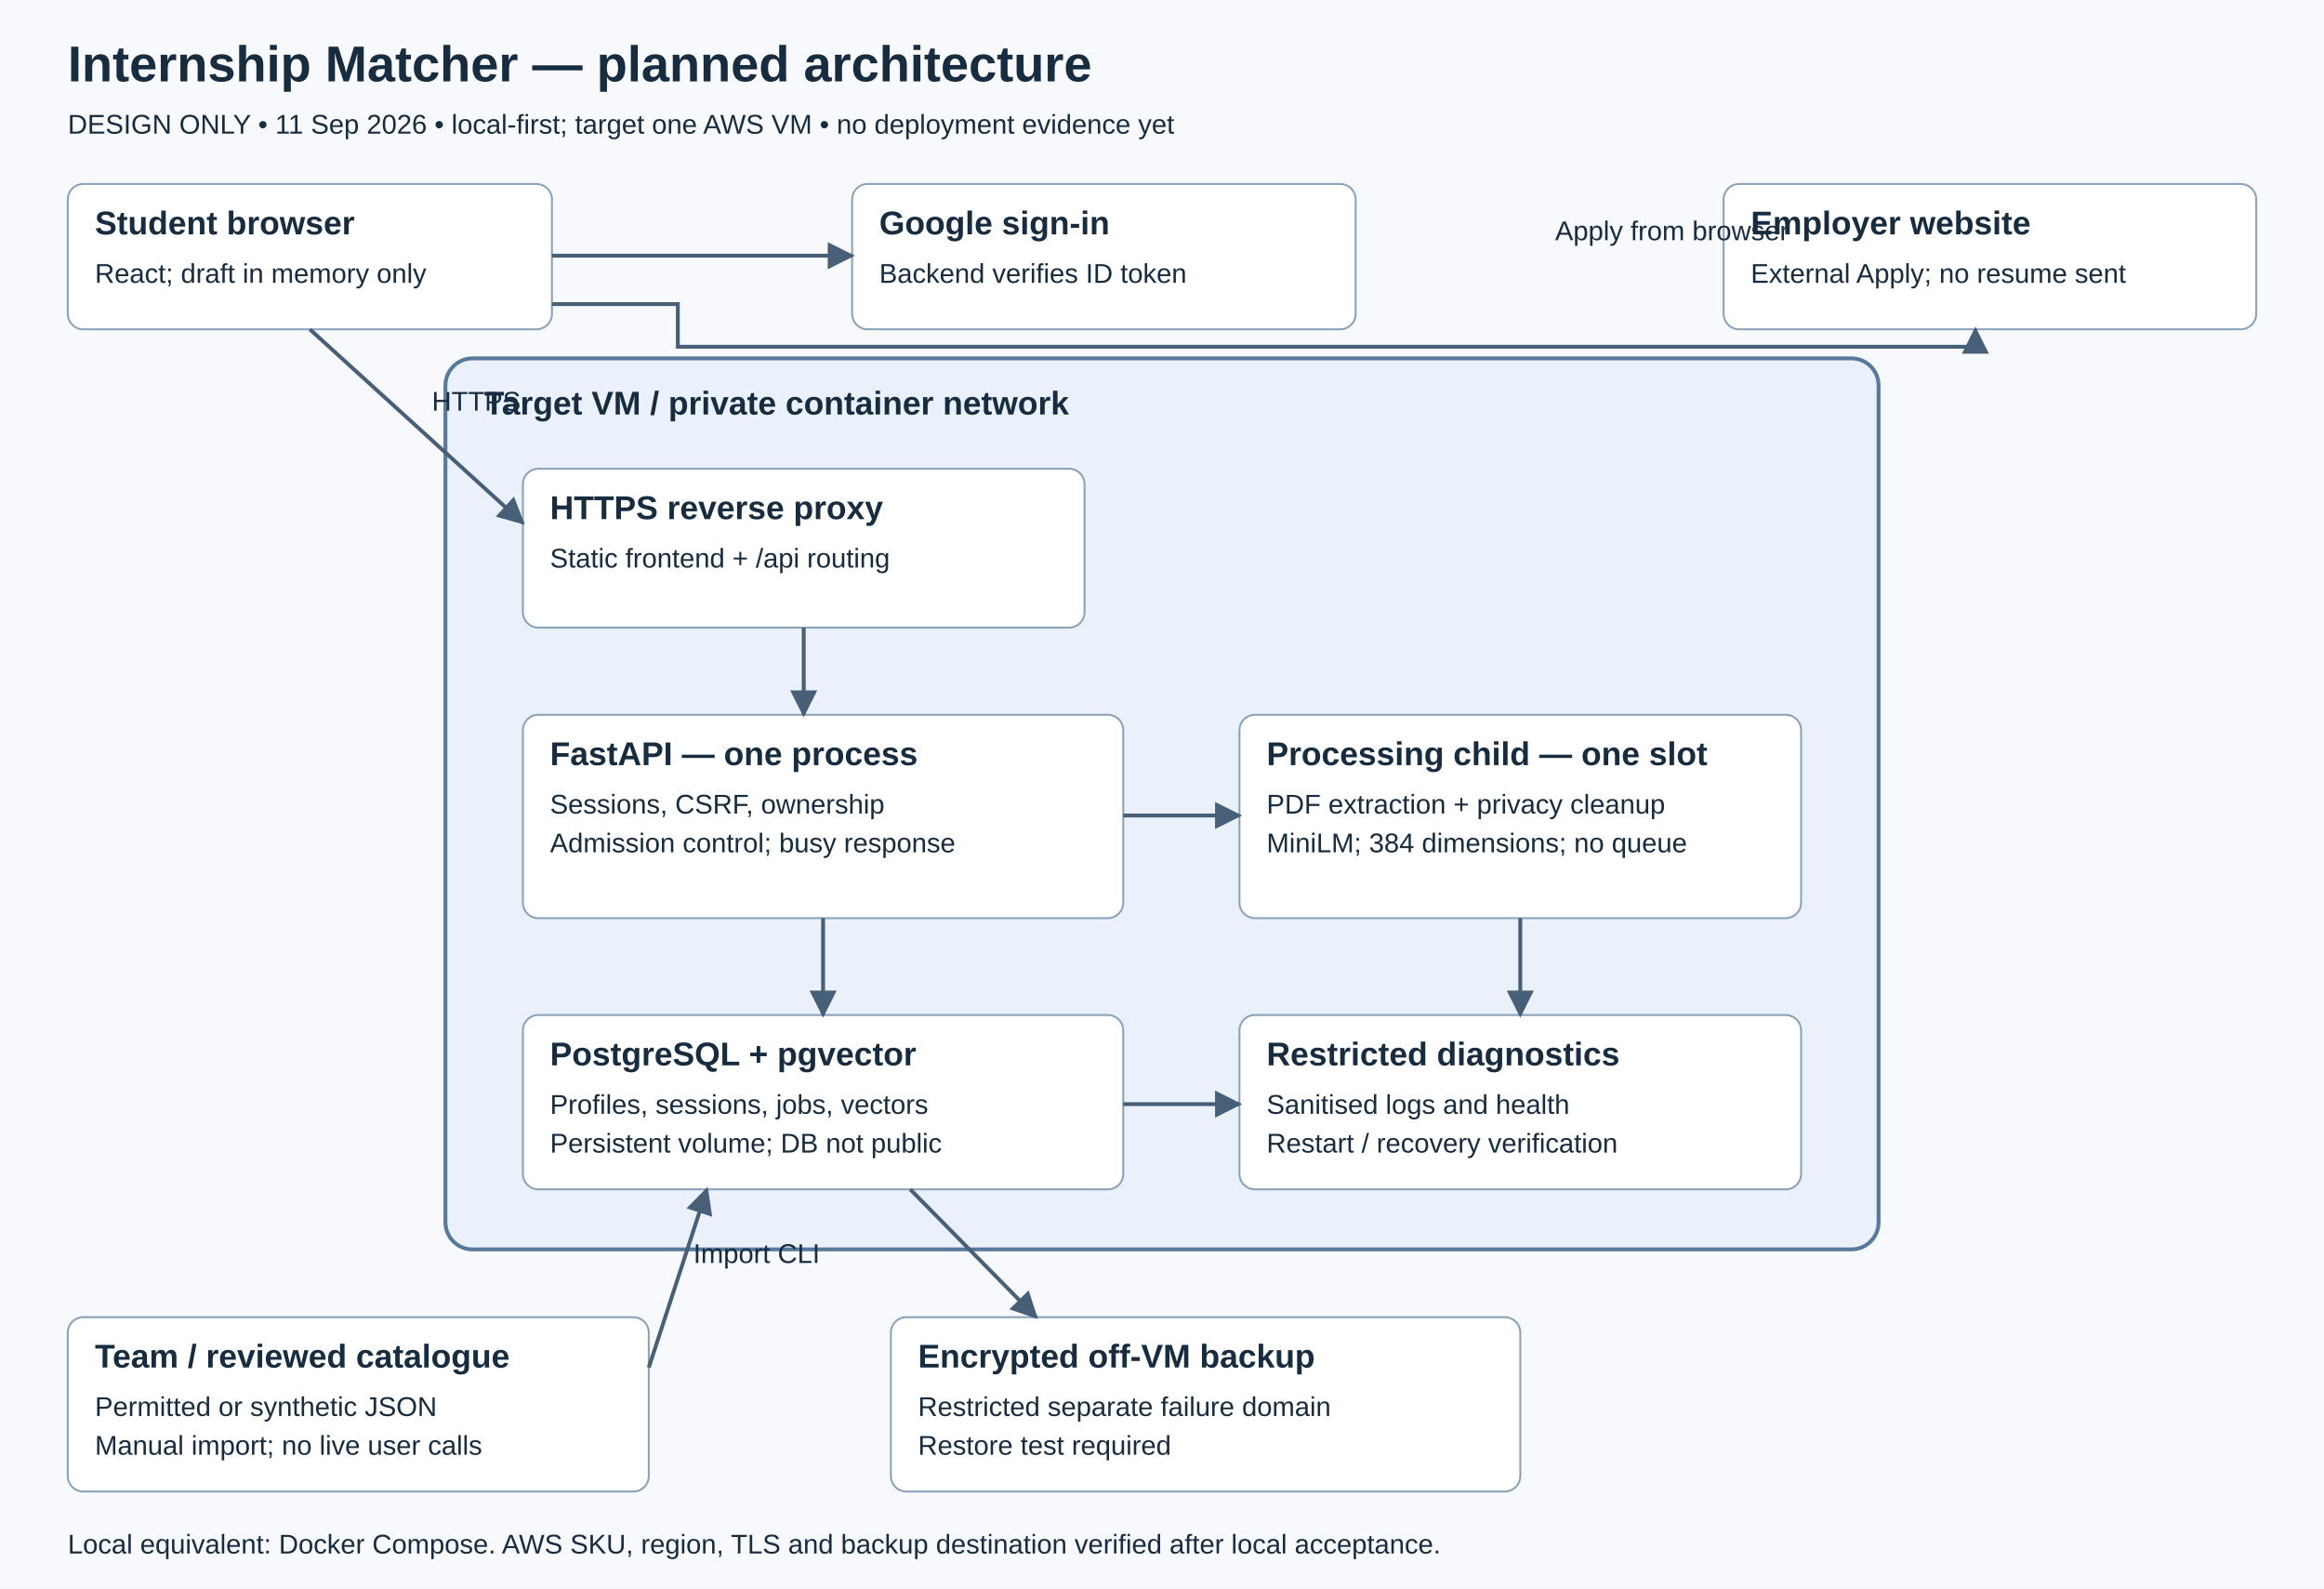
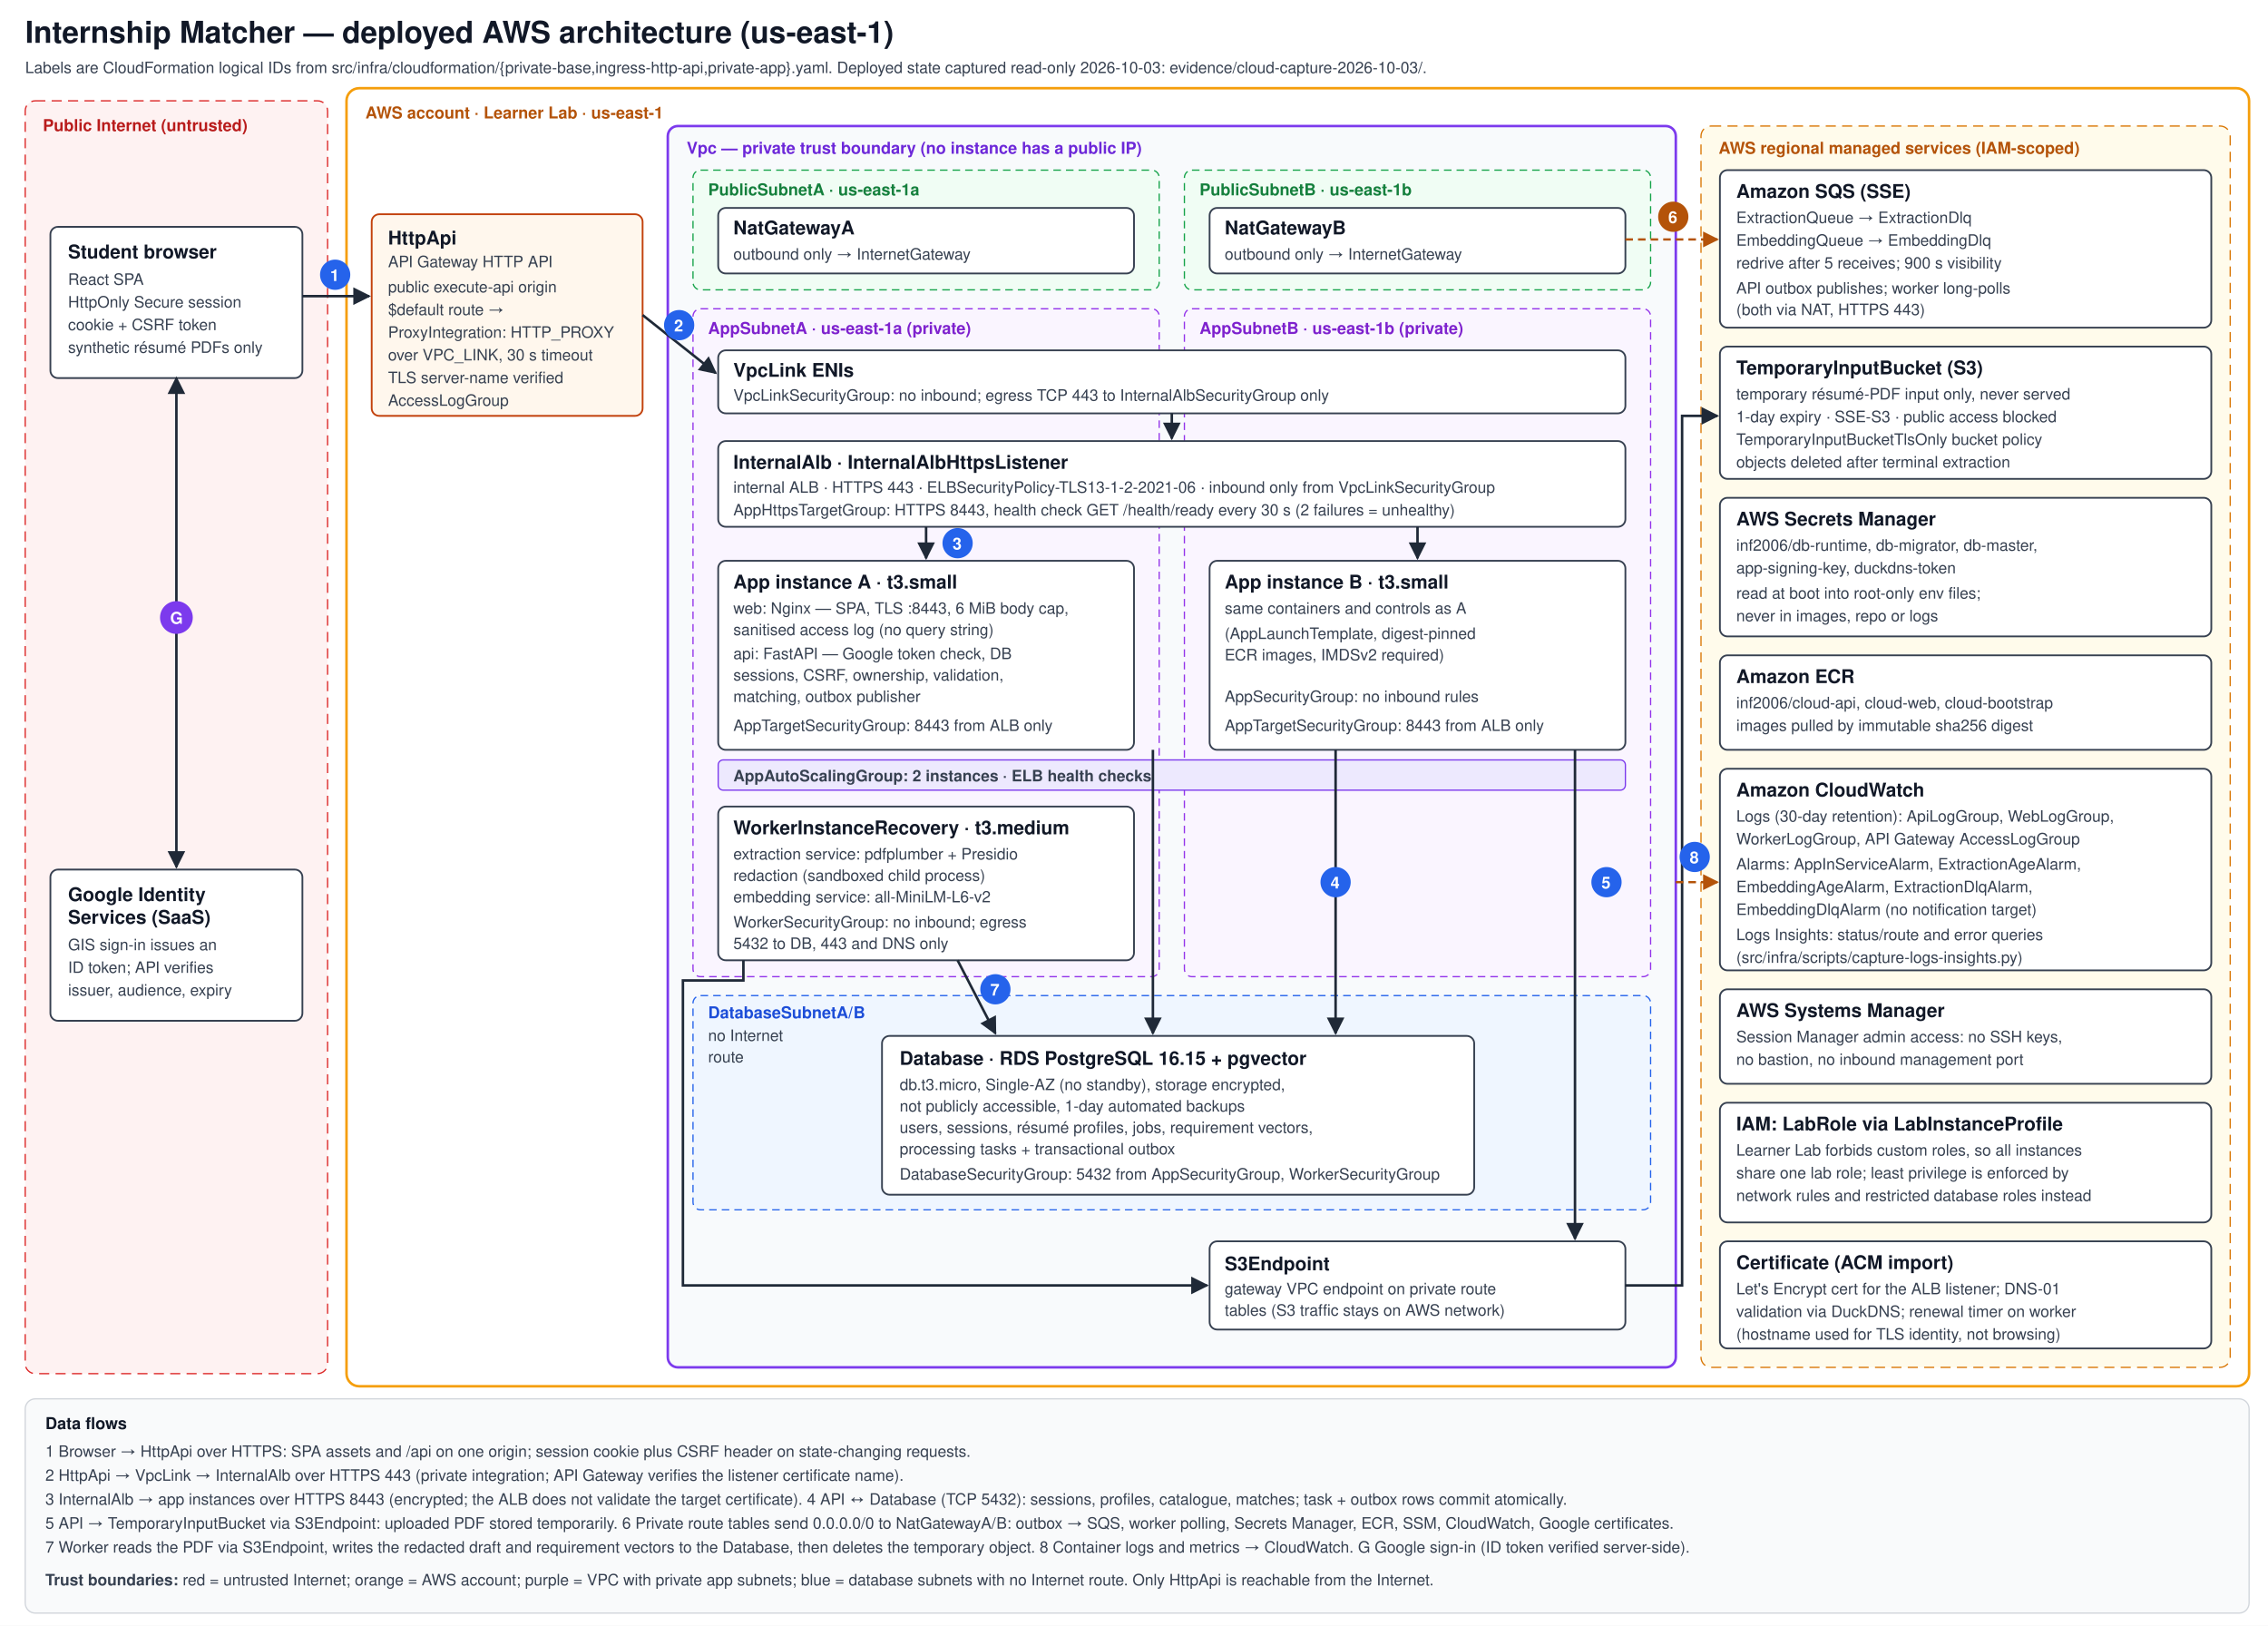
- <svg xmlns="http://www.w3.org/2000/svg" width="1200" height="820" viewBox="0 0 1200 820">
+ <svg xmlns="http://www.w3.org/2000/svg" viewBox="0 0 1800 1290" width="1800" height="1290" font-family="Helvetica, Arial, sans-serif">
  <defs>
-     <marker id="arrow" viewBox="0 0 10 10" refX="9" refY="5" markerWidth="7" markerHeight="7" orient="auto-start-reverse">
-       <path d="M 0 0 L 10 5 L 0 10 z" fill="#476078" />
+     <marker id="a" viewBox="0 0 10 10" refX="9" refY="5" markerWidth="7" markerHeight="7" orient="auto-start-reverse">
+       <path d="M0,0 L10,5 L0,10 z" fill="#1f2937" />
    </marker>
+     <marker id="b" viewBox="0 0 10 10" refX="9" refY="5" markerWidth="7" markerHeight="7" orient="auto-start-reverse">
+       <path d="M0,0 L10,5 L0,10 z" fill="#b45309" />
+     </marker>
+     <style>
+       .t{font-size:15px;font-weight:700;fill:#111827}
+       .s{font-size:12.5px;fill:#374151}
+       .z{font-size:13px;font-weight:700}
+       .n{font-size:13px;font-weight:700;fill:#fff}
+       .box{fill:#fff;stroke:#374151;stroke-width:1.4;rx:6}
+       .ln{stroke:#1f2937;stroke-width:2;fill:none;marker-end:url(#a)}
+       .eg{stroke:#b45309;stroke-width:1.8;fill:none;stroke-dasharray:6 4;marker-end:url(#b)}
+     </style>
  </defs>
-   <rect width="1200" height="820" fill="#f7f9fc" />
-   <style>text{font-family:Arial,sans-serif;fill:#182c40} .title{font-size:26px;font-weight:bold}.label{font-size:17px;font-weight:bold}.small{font-size:14px}.line{stroke:#476078;stroke-width:2;fill:none;marker-end:url(#arrow)}</style>
-   <text x="35" y="42" class="title">Internship Matcher — planned architecture</text>
-   <text x="35" y="69" class="small">DESIGN ONLY • 11 Sep 2026 • local-first; target one AWS VM • no deployment evidence yet</text>
-   <rect x="230" y="185" width="740" height="460" rx="14" fill="#eaf1fa" stroke="#58799e" stroke-width="2" />
-   <text x="250" y="214" class="label">Target VM / private container network</text>
-   <rect x="35" y="95" width="250" height="75" rx="8" fill="white" stroke="#8aa3ba" />
-   <text x="49" y="121" class="label">Student browser</text>
-   <text x="49" y="146" class="small">React; draft in memory only</text>
-   <rect x="440" y="95" width="260" height="75" rx="8" fill="white" stroke="#8aa3ba" />
-   <text x="454" y="121" class="label">Google sign-in</text>
-   <text x="454" y="146" class="small">Backend verifies ID token</text>
-   <rect x="890" y="95" width="275" height="75" rx="8" fill="white" stroke="#8aa3ba" />
-   <text x="904" y="121" class="label">Employer website</text>
-   <text x="904" y="146" class="small">External Apply; no resume sent</text>
-   <rect x="270" y="242" width="290" height="82" rx="8" fill="white" stroke="#8aa3ba" />
-   <text x="284" y="268" class="label">HTTPS reverse proxy</text>
-   <text x="284" y="293" class="small">Static frontend + /api routing</text>
-   <rect x="270" y="369" width="310" height="105" rx="8" fill="white" stroke="#8aa3ba" />
-   <text x="284" y="395" class="label">FastAPI — one process</text>
-   <text x="284" y="420" class="small">Sessions, CSRF, ownership</text>
-   <text x="284" y="440" class="small">Admission control; busy response</text>
-   <rect x="640" y="369" width="290" height="105" rx="8" fill="white" stroke="#8aa3ba" />
-   <text x="654" y="395" class="label">Processing child — one slot</text>
-   <text x="654" y="420" class="small">PDF extraction + privacy cleanup</text>
-   <text x="654" y="440" class="small">MiniLM; 384 dimensions; no queue</text>
-   <rect x="270" y="524" width="310" height="90" rx="8" fill="white" stroke="#8aa3ba" />
-   <text x="284" y="550" class="label">PostgreSQL + pgvector</text>
-   <text x="284" y="575" class="small">Profiles, sessions, jobs, vectors</text>
-   <text x="284" y="595" class="small">Persistent volume; DB not public</text>
-   <rect x="640" y="524" width="290" height="90" rx="8" fill="white" stroke="#8aa3ba" />
-   <text x="654" y="550" class="label">Restricted diagnostics</text>
-   <text x="654" y="575" class="small">Sanitised logs and health</text>
-   <text x="654" y="595" class="small">Restart / recovery verification</text>
-   <rect x="35" y="680" width="300" height="90" rx="8" fill="white" stroke="#8aa3ba" />
-   <text x="49" y="706" class="label">Team / reviewed catalogue</text>
-   <text x="49" y="731" class="small">Permitted or synthetic JSON</text>
-   <text x="49" y="751" class="small">Manual import; no live user calls</text>
-   <rect x="460" y="680" width="325" height="90" rx="8" fill="white" stroke="#8aa3ba" />
-   <text x="474" y="706" class="label">Encrypted off-VM backup</text>
-   <text x="474" y="731" class="small">Restricted separate failure domain</text>
-   <text x="474" y="751" class="small">Restore test required</text>
-   <path class="line" d="M160,170 L270,270" />
-   <text x="223.0" y="212.0" class="small">HTTPS</text>
-   <path class="line" d="M285,132 L440,132" />
-   <path class="line" d="M285,157 L350,157 L350,179 L1020,179 L1020,170" />
-   <text x="803.0" y="124.0" class="small">Apply from browser</text>
-   <path class="line" d="M415,324 L415,369" />
-   <path class="line" d="M580,421 L640,421" />
-   <path class="line" d="M425,474 L425,524" />
-   <path class="line" d="M785,474 L785,524" />
-   <path class="line" d="M335,706 L365,614" />
-   <text x="358.0" y="652.0" class="small">Import CLI</text>
-   <path class="line" d="M580,570 L640,570" />
-   <path class="line" d="M470,614 L535,680" />
-   <text x="35" y="802" class="small">Local equivalent: Docker Compose. AWS SKU, region, TLS and backup destination verified after local acceptance.</text>
+   <rect width="1800" height="1290" fill="#ffffff" />
+   <text x="20" y="34" font-size="24" font-weight="700" fill="#111827">Internship Matcher — deployed AWS architecture (us-east-1)</text>
+   <text x="20" y="58" class="s">Labels are CloudFormation logical IDs from src/infra/cloudformation/{private-base,ingress-http-api,private-app}.yaml. Deployed state captured read-only 2026-10-03: evidence/cloud-capture-2026-10-03/.</text>
+   <rect x="20" y="80" width="240" height="1010" fill="#fef2f2" stroke="#dc2626" stroke-dasharray="8 5" rx="8" />
+   <text x="34" y="104" class="z" fill="#b91c1c">Public Internet (untrusted)</text>
+   <rect x="40" y="180" width="200" height="120" class="box" />
+   <text x="54" y="205" class="t">Student browser</text>
+   <text x="54" y="226" class="s">React SPA</text>
+   <text x="54" y="244" class="s">HttpOnly Secure session</text>
+   <text x="54" y="262" class="s">cookie + CSRF token</text>
+   <text x="54" y="280" class="s">synthetic résumé PDFs only</text>
+   <rect x="40" y="690" width="200" height="120" class="box" />
+   <text x="54" y="715" class="t">Google Identity</text>
+   <text x="54" y="733" class="t">Services (SaaS)</text>
+   <text x="54" y="754" class="s">GIS sign-in issues an</text>
+   <text x="54" y="772" class="s">ID token; API verifies</text>
+   <text x="54" y="790" class="s">issuer, audience, expiry</text>
+   <path d="M140,300 L140,688" class="ln" marker-start="url(#a)" />
+   <circle cx="140" cy="490" r="13" fill="#7c3aed" />
+   <text x="135" y="495" class="n">G</text>
+   <rect x="275" y="70" width="1510" height="1030" fill="none" stroke="#f59e0b" stroke-width="2" rx="10" />
+   <text x="290" y="94" class="z" fill="#b45309">AWS account · Learner Lab · us-east-1</text>
+   <rect x="295" y="170" width="215" height="160" fill="#fff7ed" stroke="#c2410c" stroke-width="1.4" rx="6" />
+   <text x="308" y="194" class="t">HttpApi</text>
+   <text x="308" y="212" class="s">API Gateway HTTP API</text>
+   <text x="308" y="232" class="s">public execute-api origin</text>
+   <text x="308" y="250" class="s">$default route →</text>
+   <text x="308" y="268" class="s">ProxyIntegration: HTTP_PROXY</text>
+   <text x="308" y="286" class="s">over VPC_LINK, 30 s timeout</text>
+   <text x="308" y="304" class="s">TLS server-name verified</text>
+   <text x="308" y="322" class="s">AccessLogGroup</text>
+   <path d="M240,235 L293,235" class="ln" />
+   <circle cx="266" cy="218" r="12" fill="#2563eb" />
+   <text x="262" y="223" class="n">1</text>
+   <rect x="530" y="100" width="800" height="985" fill="#f8fafc" stroke="#7c3aed" stroke-width="2" rx="8" />
+   <text x="545" y="122" class="z" fill="#6d28d9">Vpc — private trust boundary (no instance has a public IP)</text>
+   <rect x="550" y="135" width="370" height="95" fill="#f0fdf4" stroke="#16a34a" stroke-dasharray="6 4" rx="6" />
+   <text x="562" y="155" class="z" fill="#15803d">PublicSubnetA · us-east-1a</text>
+   <rect x="570" y="165" width="330" height="52" class="box" />
+   <text x="582" y="186" class="t">NatGatewayA</text>
+   <text x="582" y="206" class="s">outbound only → InternetGateway</text>
+   <rect x="940" y="135" width="370" height="95" fill="#f0fdf4" stroke="#16a34a" stroke-dasharray="6 4" rx="6" />
+   <text x="952" y="155" class="z" fill="#15803d">PublicSubnetB · us-east-1b</text>
+   <rect x="960" y="165" width="330" height="52" class="box" />
+   <text x="972" y="186" class="t">NatGatewayB</text>
+   <text x="972" y="206" class="s">outbound only → InternetGateway</text>
+   <rect x="550" y="245" width="370" height="530" fill="#faf5ff" stroke="#9333ea" stroke-dasharray="6 4" rx="6" />
+   <text x="562" y="265" class="z" fill="#7e22ce">AppSubnetA · us-east-1a (private)</text>
+   <rect x="940" y="245" width="370" height="530" fill="#faf5ff" stroke="#9333ea" stroke-dasharray="6 4" rx="6" />
+   <text x="952" y="265" class="z" fill="#7e22ce">AppSubnetB · us-east-1b (private)</text>
+   <rect x="570" y="278" width="720" height="50" class="box" />
+   <text x="582" y="299" class="t">VpcLink ENIs</text>
+   <text x="582" y="318" class="s">VpcLinkSecurityGroup: no inbound; egress TCP 443 to InternalAlbSecurityGroup only</text>
+   <path d="M510,250 L568,296" class="ln" />
+   <circle cx="539" cy="258" r="12" fill="#2563eb" />
+   <text x="535" y="263" class="n">2</text>
+   <rect x="570" y="350" width="720" height="68" class="box" />
+   <text x="582" y="372" class="t">InternalAlb · InternalAlbHttpsListener</text>
+   <text x="582" y="391" class="s">internal ALB · HTTPS 443 · ELBSecurityPolicy-TLS13-1-2-2021-06 · inbound only from VpcLinkSecurityGroup</text>
+   <text x="582" y="409" class="s">AppHttpsTargetGroup: HTTPS 8443, health check GET /health/ready every 30 s (2 failures = unhealthy)</text>
+   <path d="M930,328 L930,348" class="ln" />
+   <rect x="570" y="445" width="330" height="150" class="box" />
+   <text x="582" y="467" class="t">App instance A · t3.small</text>
+   <text x="582" y="487" class="s">web: Nginx — SPA, TLS :8443, 6 MiB body cap,</text>
+   <text x="582" y="504" class="s">sanitised access log (no query string)</text>
+   <text x="582" y="523" class="s">api: FastAPI — Google token check, DB</text>
+   <text x="582" y="540" class="s">sessions, CSRF, ownership, validation,</text>
+   <text x="582" y="557" class="s">matching, outbox publisher</text>
+   <text x="582" y="580" class="s">AppTargetSecurityGroup: 8443 from ALB only</text>
+   <rect x="960" y="445" width="330" height="150" class="box" />
+   <text x="972" y="467" class="t">App instance B · t3.small</text>
+   <text x="972" y="487" class="s">same containers and controls as A</text>
+   <text x="972" y="507" class="s">(AppLaunchTemplate, digest-pinned</text>
+   <text x="972" y="524" class="s">ECR images, IMDSv2 required)</text>
+   <text x="972" y="557" class="s">AppSecurityGroup: no inbound rules</text>
+   <text x="972" y="580" class="s">AppTargetSecurityGroup: 8443 from ALB only</text>
+   <path d="M735,418 L735,443" class="ln" />
+   <path d="M1125,418 L1125,443" class="ln" />
+   <circle cx="760" cy="431" r="12" fill="#2563eb" />
+   <text x="756" y="436" class="n">3</text>
+   <rect x="570" y="603" width="720" height="24" fill="#ede9fe" stroke="#7c3aed" rx="4" />
+   <text x="582" y="620" class="s" font-weight="700">AppAutoScalingGroup: 2 instances · ELB health checks</text>
+   <rect x="570" y="640" width="330" height="122" class="box" />
+   <text x="582" y="662" class="t">WorkerInstanceRecovery · t3.medium</text>
+   <text x="582" y="682" class="s">extraction service: pdfplumber + Presidio</text>
+   <text x="582" y="699" class="s">redaction (sandboxed child process)</text>
+   <text x="582" y="716" class="s">embedding service: all-MiniLM-L6-v2</text>
+   <text x="582" y="736" class="s">WorkerSecurityGroup: no inbound; egress</text>
+   <text x="582" y="753" class="s">5432 to DB, 443 and DNS only</text>
+   <rect x="550" y="790" width="760" height="170" fill="#eff6ff" stroke="#2563eb" stroke-dasharray="6 4" rx="6" />
+   <text x="562" y="808" class="z" fill="#1d4ed8">DatabaseSubnetA/B</text>
+   <text x="562" y="826" class="s">no Internet</text>
+   <text x="562" y="843" class="s">route</text>
+   <rect x="700" y="822" width="470" height="126" class="box" />
+   <text x="714" y="845" class="t">Database · RDS PostgreSQL 16.15 + pgvector</text>
+   <text x="714" y="865" class="s">db.t3.micro, Single-AZ (no standby), storage encrypted,</text>
+   <text x="714" y="882" class="s">not publicly accessible, 1-day automated backups</text>
+   <text x="714" y="899" class="s">users, sessions, résumé profiles, jobs, requirement vectors,</text>
+   <text x="714" y="916" class="s">processing tasks + transactional outbox</text>
+   <text x="714" y="936" class="s">DatabaseSecurityGroup: 5432 from AppSecurityGroup, WorkerSecurityGroup</text>
+   <path d="M915,595 L915,820" class="ln" />
+   <path d="M1060,595 L1060,820" class="ln" />
+   <circle cx="1060" cy="700" r="12" fill="#2563eb" />
+   <text x="1056" y="705" class="n">4</text>
+   <path d="M760,762 L790,820" class="ln" />
+   <circle cx="790" cy="785" r="12" fill="#2563eb" />
+   <text x="786" y="790" class="n">7</text>
+   <rect x="960" y="985" width="330" height="70" class="box" />
+   <text x="972" y="1008" class="t">S3Endpoint</text>
+   <text x="972" y="1027" class="s">gateway VPC endpoint on private route</text>
+   <text x="972" y="1044" class="s">tables (S3 traffic stays on AWS network)</text>
+   <path d="M1250,595 L1250,983" class="ln" />
+   <circle cx="1250" cy="975" r="0" fill="none" />
+   <circle cx="1275" cy="700" r="12" fill="#2563eb" />
+   <text x="1271" y="705" class="n">5</text>
+   <path d="M590,762 L590,778 L542,778 L542,1020 L958,1020" class="ln" />
+   <rect x="1350" y="100" width="420" height="985" fill="#fffbeb" stroke="#d97706" stroke-dasharray="8 5" rx="8" />
+   <text x="1364" y="122" class="z" fill="#b45309">AWS regional managed services (IAM-scoped)</text>
+   <rect x="1365" y="135" width="390" height="125" class="box" />
+   <text x="1378" y="157" class="t">Amazon SQS (SSE)</text>
+   <text x="1378" y="177" class="s">ExtractionQueue → ExtractionDlq</text>
+   <text x="1378" y="195" class="s">EmbeddingQueue → EmbeddingDlq</text>
+   <text x="1378" y="213" class="s">redrive after 5 receives; 900 s visibility</text>
+   <text x="1378" y="233" class="s">API outbox publishes; worker long-polls</text>
+   <text x="1378" y="250" class="s">(both via NAT, HTTPS 443)</text>
+   <rect x="1365" y="275" width="390" height="105" class="box" />
+   <text x="1378" y="297" class="t">TemporaryInputBucket (S3)</text>
+   <text x="1378" y="317" class="s">temporary résumé-PDF input only, never served</text>
+   <text x="1378" y="335" class="s">1-day expiry · SSE-S3 · public access blocked</text>
+   <text x="1378" y="353" class="s">TemporaryInputBucketTlsOnly bucket policy</text>
+   <text x="1378" y="371" class="s">objects deleted after terminal extraction</text>
+   <path d="M1290,1020 L1335,1020 L1335,330 L1363,330" class="ln" />
+   <rect x="1365" y="395" width="390" height="110" class="box" />
+   <text x="1378" y="417" class="t">AWS Secrets Manager</text>
+   <text x="1378" y="437" class="s">inf2006/db-runtime, db-migrator, db-master,</text>
+   <text x="1378" y="455" class="s">app-signing-key, duckdns-token</text>
+   <text x="1378" y="475" class="s">read at boot into root-only env files;</text>
+   <text x="1378" y="493" class="s">never in images, repo or logs</text>
+   <rect x="1365" y="520" width="390" height="75" class="box" />
+   <text x="1378" y="542" class="t">Amazon ECR</text>
+   <text x="1378" y="562" class="s">inf2006/cloud-api, cloud-web, cloud-bootstrap</text>
+   <text x="1378" y="580" class="s">images pulled by immutable sha256 digest</text>
+   <rect x="1365" y="610" width="390" height="160" class="box" />
+   <text x="1378" y="632" class="t">Amazon CloudWatch</text>
+   <text x="1378" y="652" class="s">Logs (30-day retention): ApiLogGroup, WebLogGroup,</text>
+   <text x="1378" y="670" class="s">WorkerLogGroup, API Gateway AccessLogGroup</text>
+   <text x="1378" y="690" class="s">Alarms: AppInServiceAlarm, ExtractionAgeAlarm,</text>
+   <text x="1378" y="708" class="s">EmbeddingAgeAlarm, ExtractionDlqAlarm,</text>
+   <text x="1378" y="726" class="s">EmbeddingDlqAlarm (no notification target)</text>
+   <text x="1378" y="746" class="s">Logs Insights: status/route and error queries</text>
+   <text x="1378" y="764" class="s">(src/infra/scripts/capture-logs-insights.py)</text>
+   <circle cx="1345" cy="680" r="12" fill="#2563eb" />
+   <text x="1341" y="685" class="n">8</text>
+   <rect x="1365" y="785" width="390" height="75" class="box" />
+   <text x="1378" y="807" class="t">AWS Systems Manager</text>
+   <text x="1378" y="827" class="s">Session Manager admin access: no SSH keys,</text>
+   <text x="1378" y="845" class="s">no bastion, no inbound management port</text>
+   <rect x="1365" y="875" width="390" height="95" class="box" />
+   <text x="1378" y="897" class="t">IAM: LabRole via LabInstanceProfile</text>
+   <text x="1378" y="917" class="s">Learner Lab forbids custom roles, so all instances</text>
+   <text x="1378" y="935" class="s">share one lab role; least privilege is enforced by</text>
+   <text x="1378" y="953" class="s">network rules and restricted database roles instead</text>
+   <rect x="1365" y="985" width="390" height="85" class="box" />
+   <text x="1378" y="1007" class="t">Certificate (ACM import)</text>
+   <text x="1378" y="1027" class="s">Let's Encrypt cert for the ALB listener; DNS-01</text>
+   <text x="1378" y="1045" class="s">validation via DuckDNS; renewal timer on worker</text>
+   <text x="1378" y="1063" class="s">(hostname used for TLS identity, not browsing)</text>
+   <path d="M1290,190 L1363,190" class="eg" />
+   <circle cx="1328" cy="172" r="12" fill="#b45309" />
+   <text x="1324" y="177" class="n">6</text>
+   <path d="M1330,700 L1363,700" class="eg" />
+   <rect x="20" y="1110" width="1765" height="170" fill="#f9fafb" stroke="#d1d5db" rx="8" />
+   <text x="36" y="1134" class="z" fill="#111827">Data flows</text>
+   <text x="36" y="1156" class="s">1  Browser → HttpApi over HTTPS: SPA assets and /api on one origin; session cookie plus CSRF header on state-changing requests.</text>
+   <text x="36" y="1175" class="s">2  HttpApi → VpcLink → InternalAlb over HTTPS 443 (private integration; API Gateway verifies the listener certificate name).</text>
+   <text x="36" y="1194" class="s">3  InternalAlb → app instances over HTTPS 8443 (encrypted; the ALB does not validate the target certificate).  4  API ↔ Database (TCP 5432): sessions, profiles, catalogue, matches; task + outbox rows commit atomically.</text>
+   <text x="36" y="1213" class="s">5  API → TemporaryInputBucket via S3Endpoint: uploaded PDF stored temporarily.  6  Private route tables send 0.0.0.0/0 to NatGatewayA/B: outbox → SQS, worker polling, Secrets Manager, ECR, SSM, CloudWatch, Google certificates.</text>
+   <text x="36" y="1232" class="s">7  Worker reads the PDF via S3Endpoint, writes the redacted draft and requirement vectors to the Database, then deletes the temporary object.  8  Container logs and metrics → CloudWatch.  G  Google sign-in (ID token verified server-side).</text>
+   <text x="36" y="1258" class="s">
+     <tspan font-weight="700">Trust boundaries:</tspan> red = untrusted Internet; orange = AWS account; purple = VPC with private app subnets; blue = database subnets with no Internet route. Only HttpApi is reachable from the Internet.</text>
</svg>
